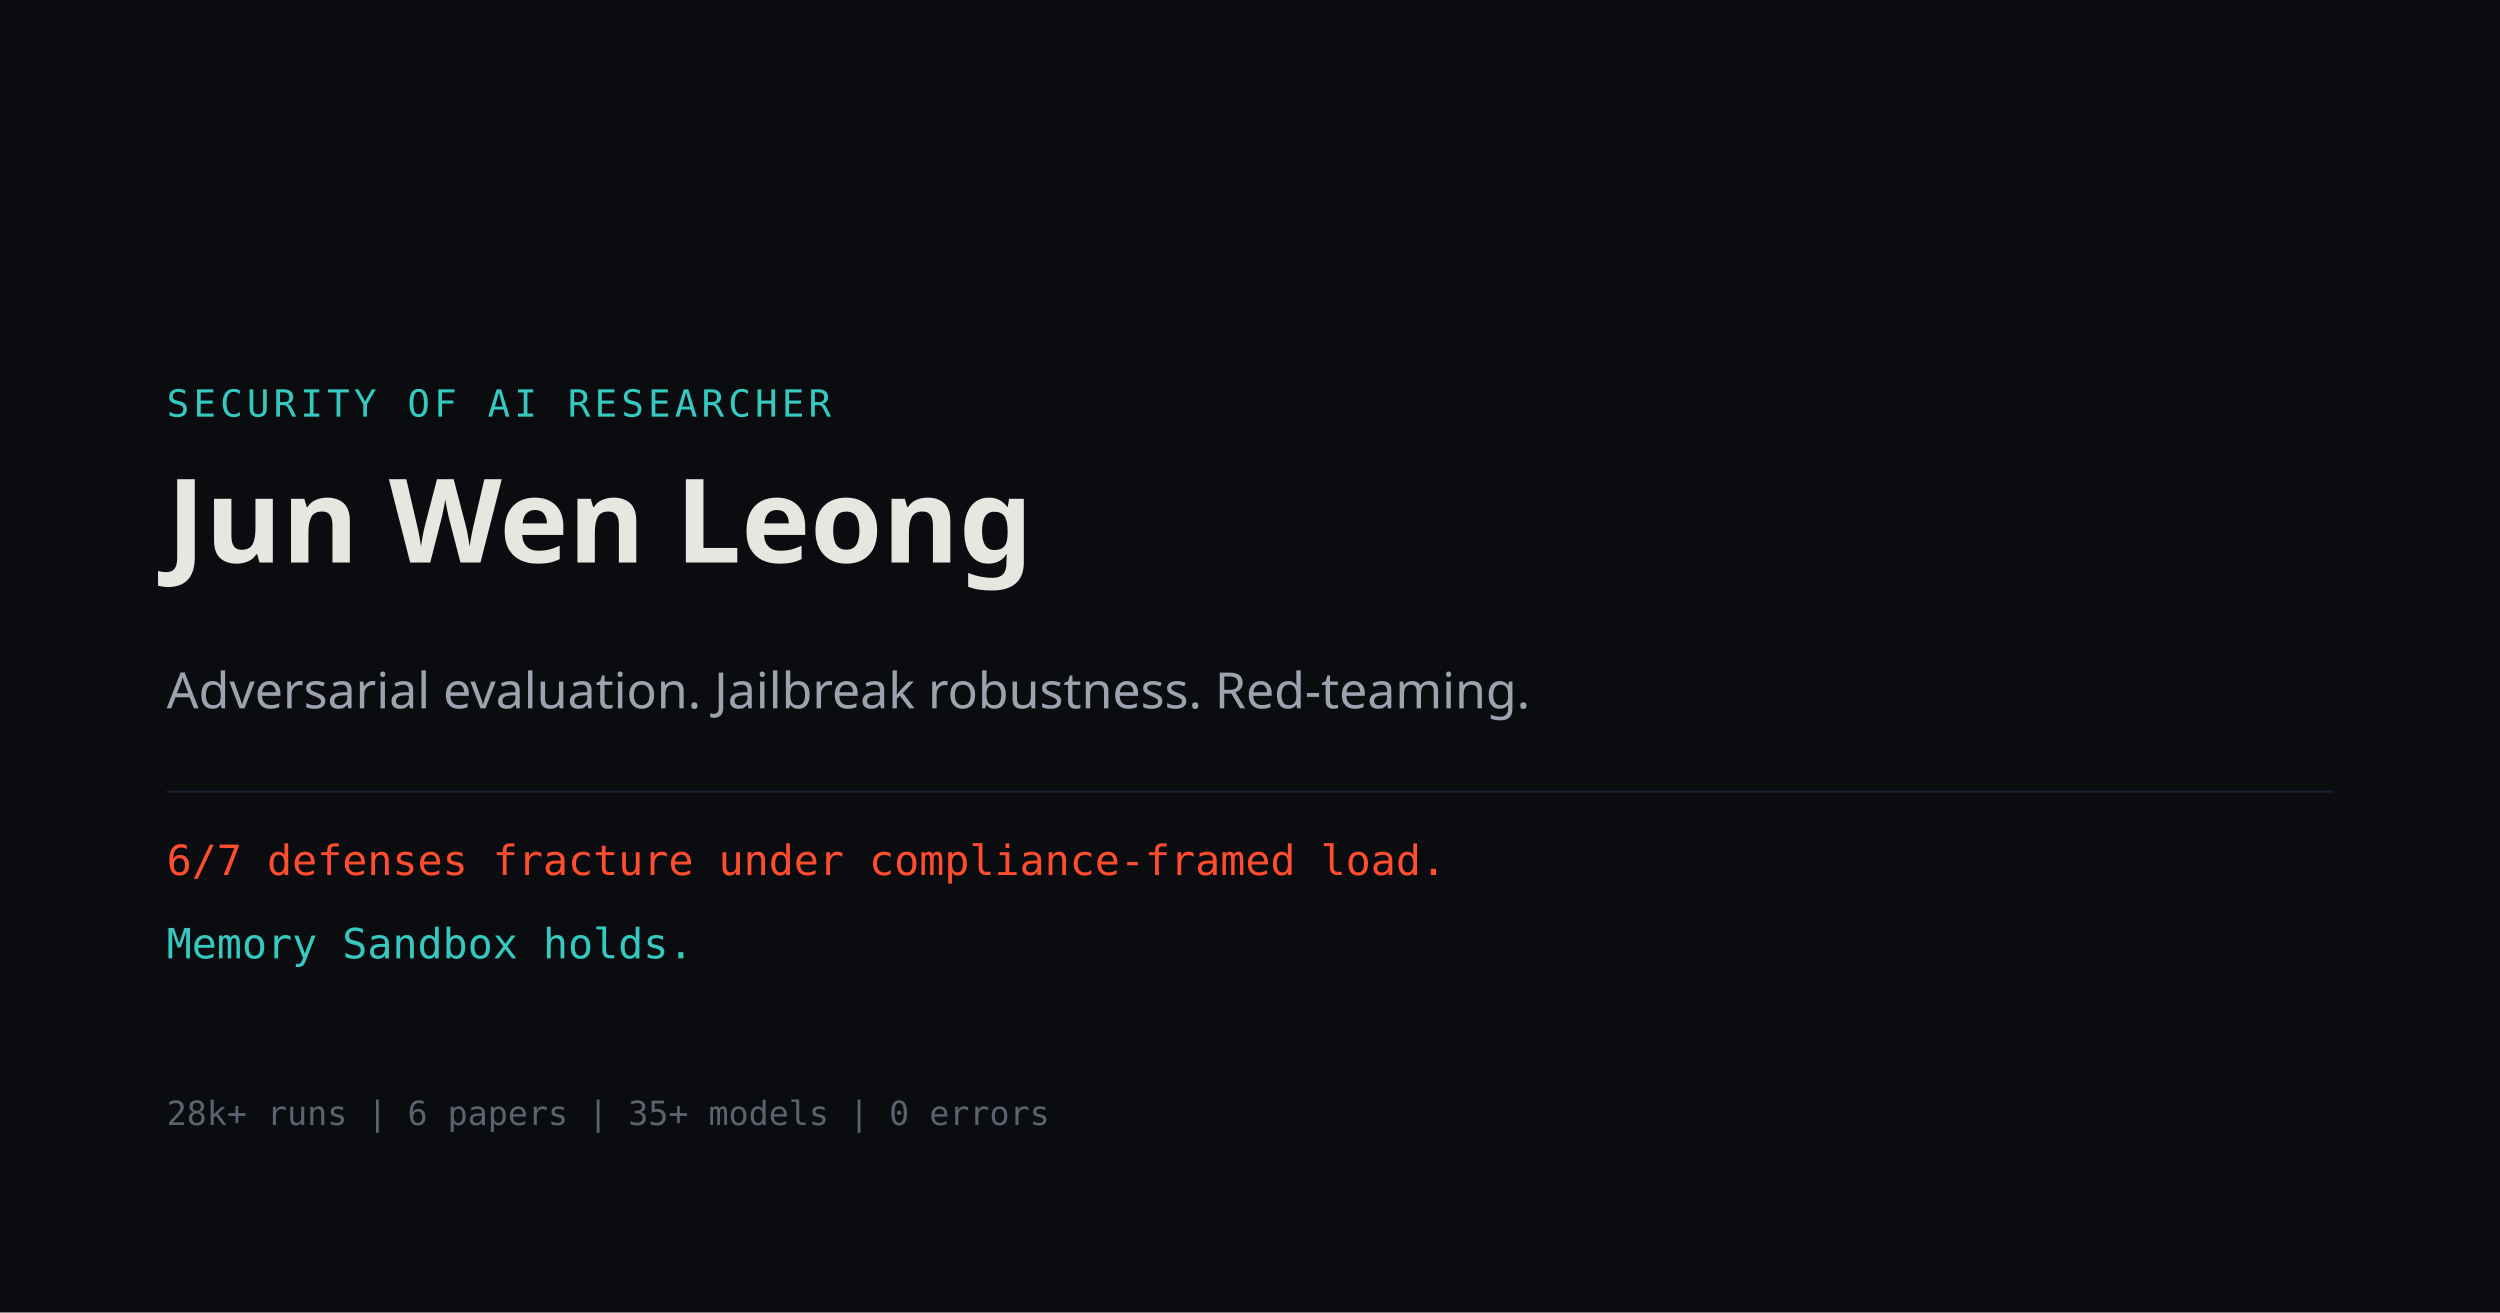
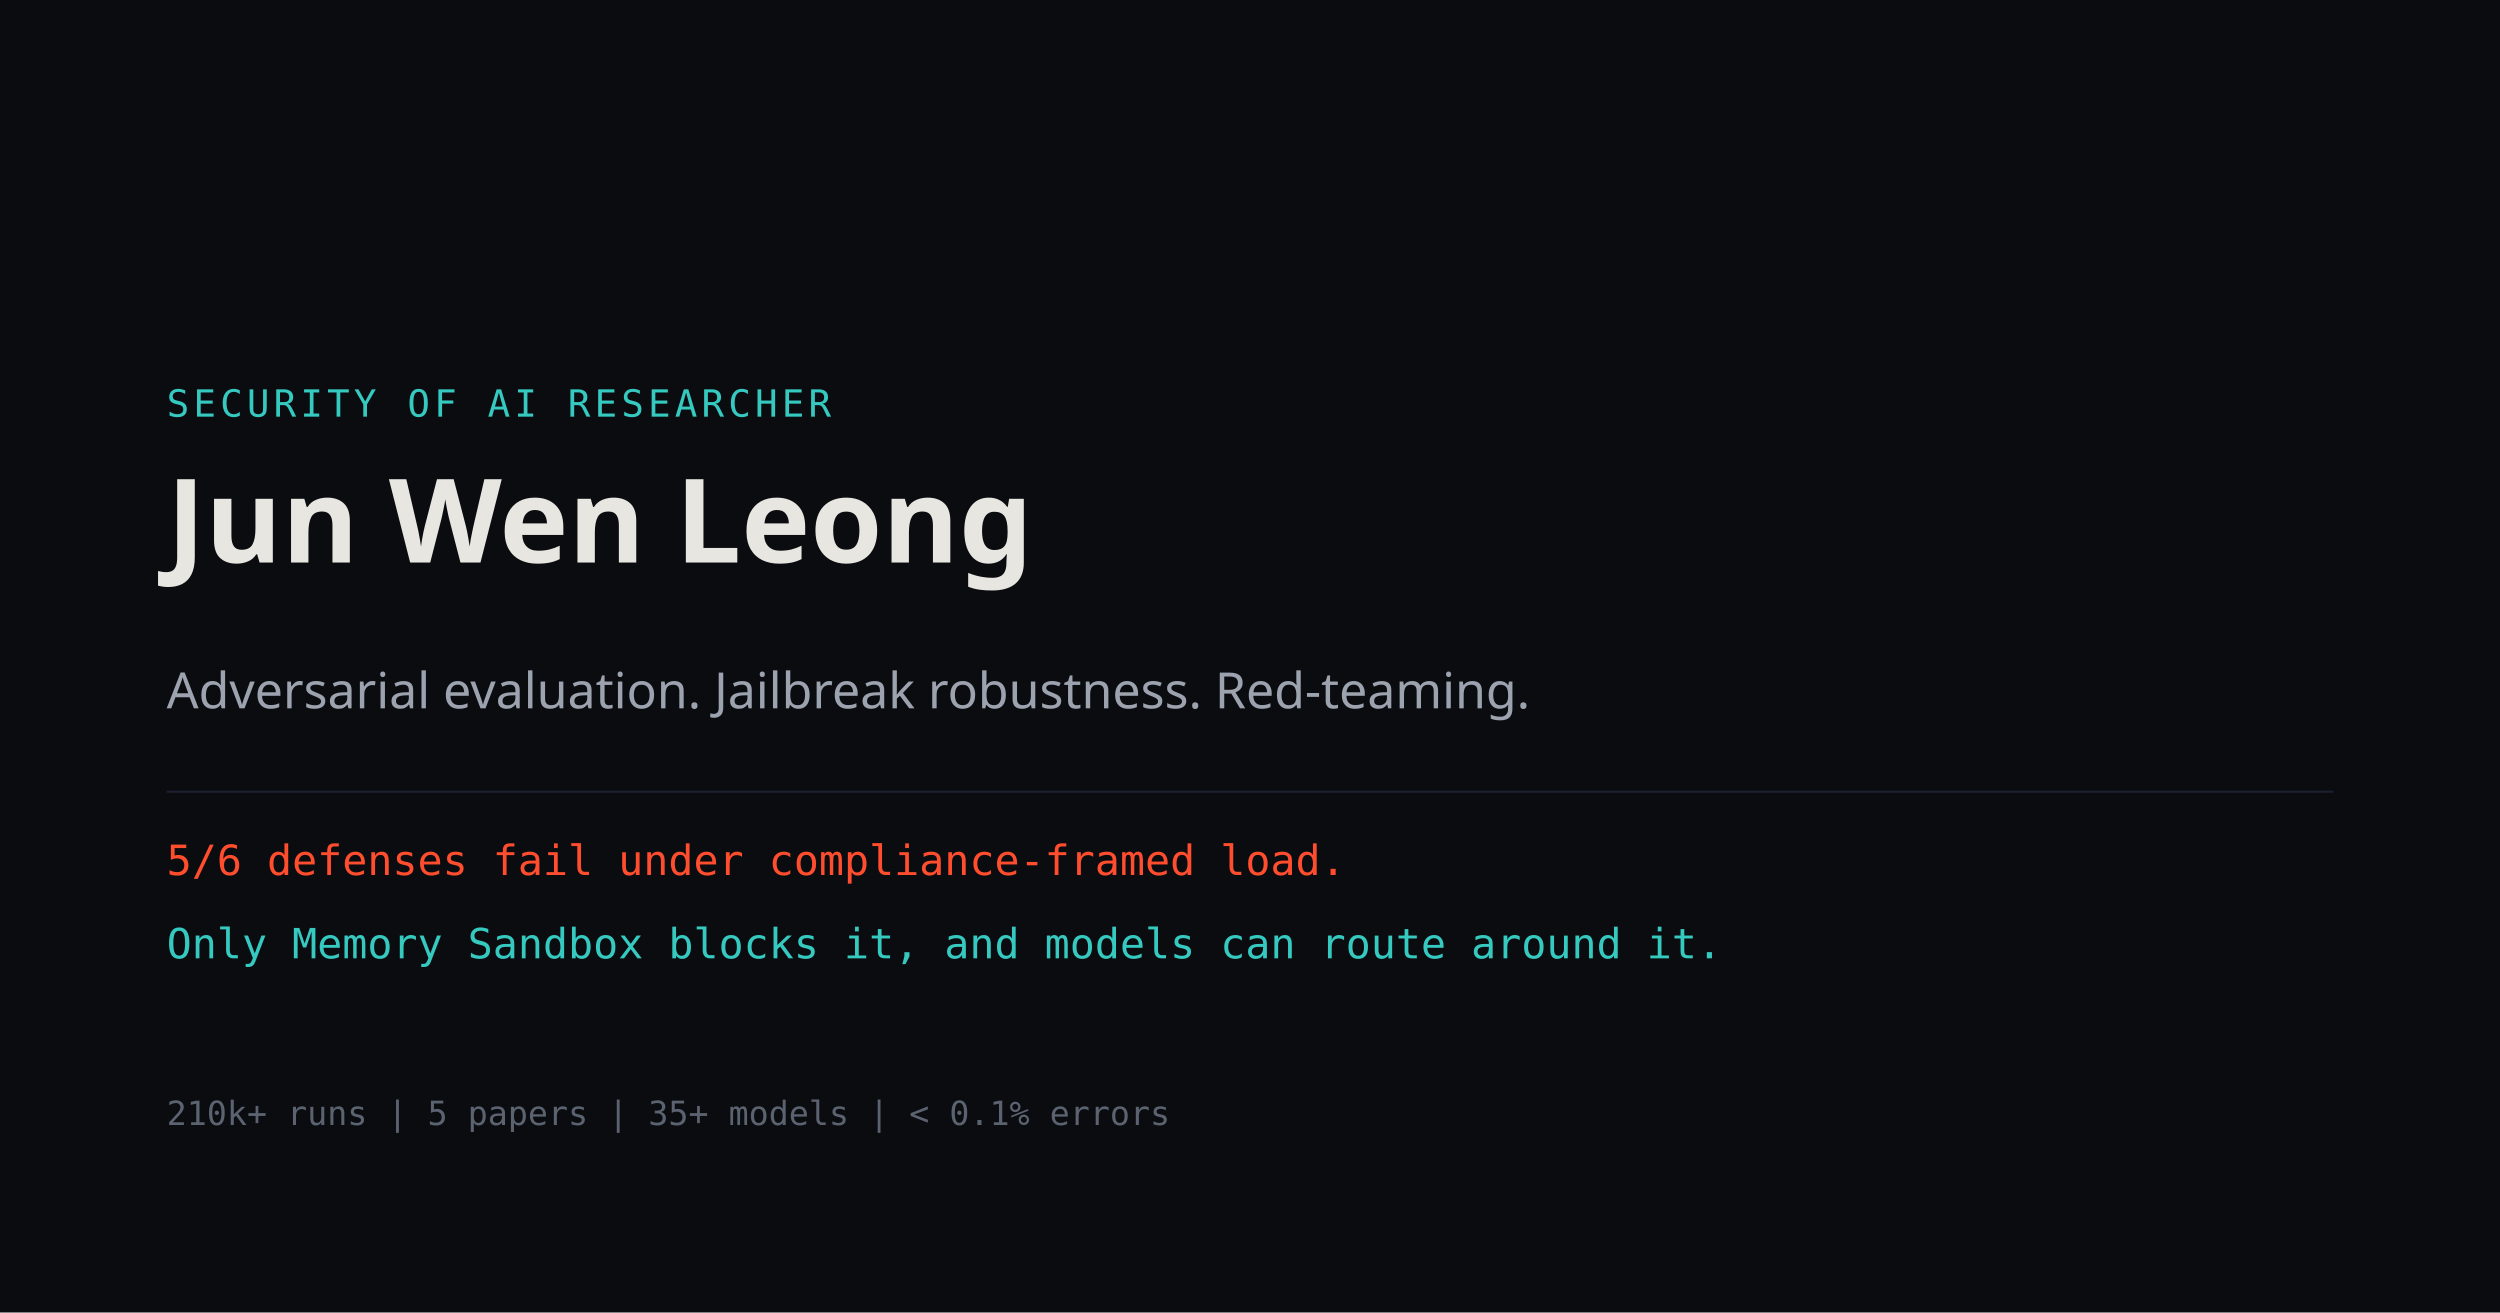
<svg xmlns="http://www.w3.org/2000/svg" width="1200" height="630">
  <rect width="1200" height="630" fill="#0A0C10" />
  <text x="80" y="200" font-family="monospace" font-size="18" fill="#35C9C0" letter-spacing="2">SECURITY OF AI RESEARCHER</text>
  <text x="80" y="270" font-family="system-ui, sans-serif" font-size="56" fill="#E8E6E1" font-weight="700">Jun Wen Leong</text>
  <text x="80" y="340" font-family="system-ui, sans-serif" font-size="24" fill="#9CA3AF">Adversarial evaluation. Jailbreak robustness. Red-teaming.</text>
-   <text x="80" y="420" font-family="monospace" font-size="20" fill="#FF4D2E">6/7 defenses fracture under compliance-framed load.</text>
-   <text x="80" y="460" font-family="monospace" font-size="20" fill="#35C9C0">Memory Sandbox holds.</text>
-   <text x="80" y="540" font-family="monospace" font-size="16" fill="#5C6370">28k+ runs | 6 papers | 35+ models | 0 errors</text>
+   <text x="80" y="420" font-family="monospace" font-size="20" fill="#FF4D2E">5/6 defenses fail under compliance-framed load.</text>
+   <text x="80" y="460" font-family="monospace" font-size="20" fill="#35C9C0">Only Memory Sandbox blocks it, and models can route around it.</text>
+   <text x="80" y="540" font-family="monospace" font-size="16" fill="#5C6370">210k+ runs | 5 papers | 35+ models | &lt; 0.1% errors</text>
  <line x1="80" y1="380" x2="1120" y2="380" stroke="#1C2030" stroke-width="1" />
</svg>
